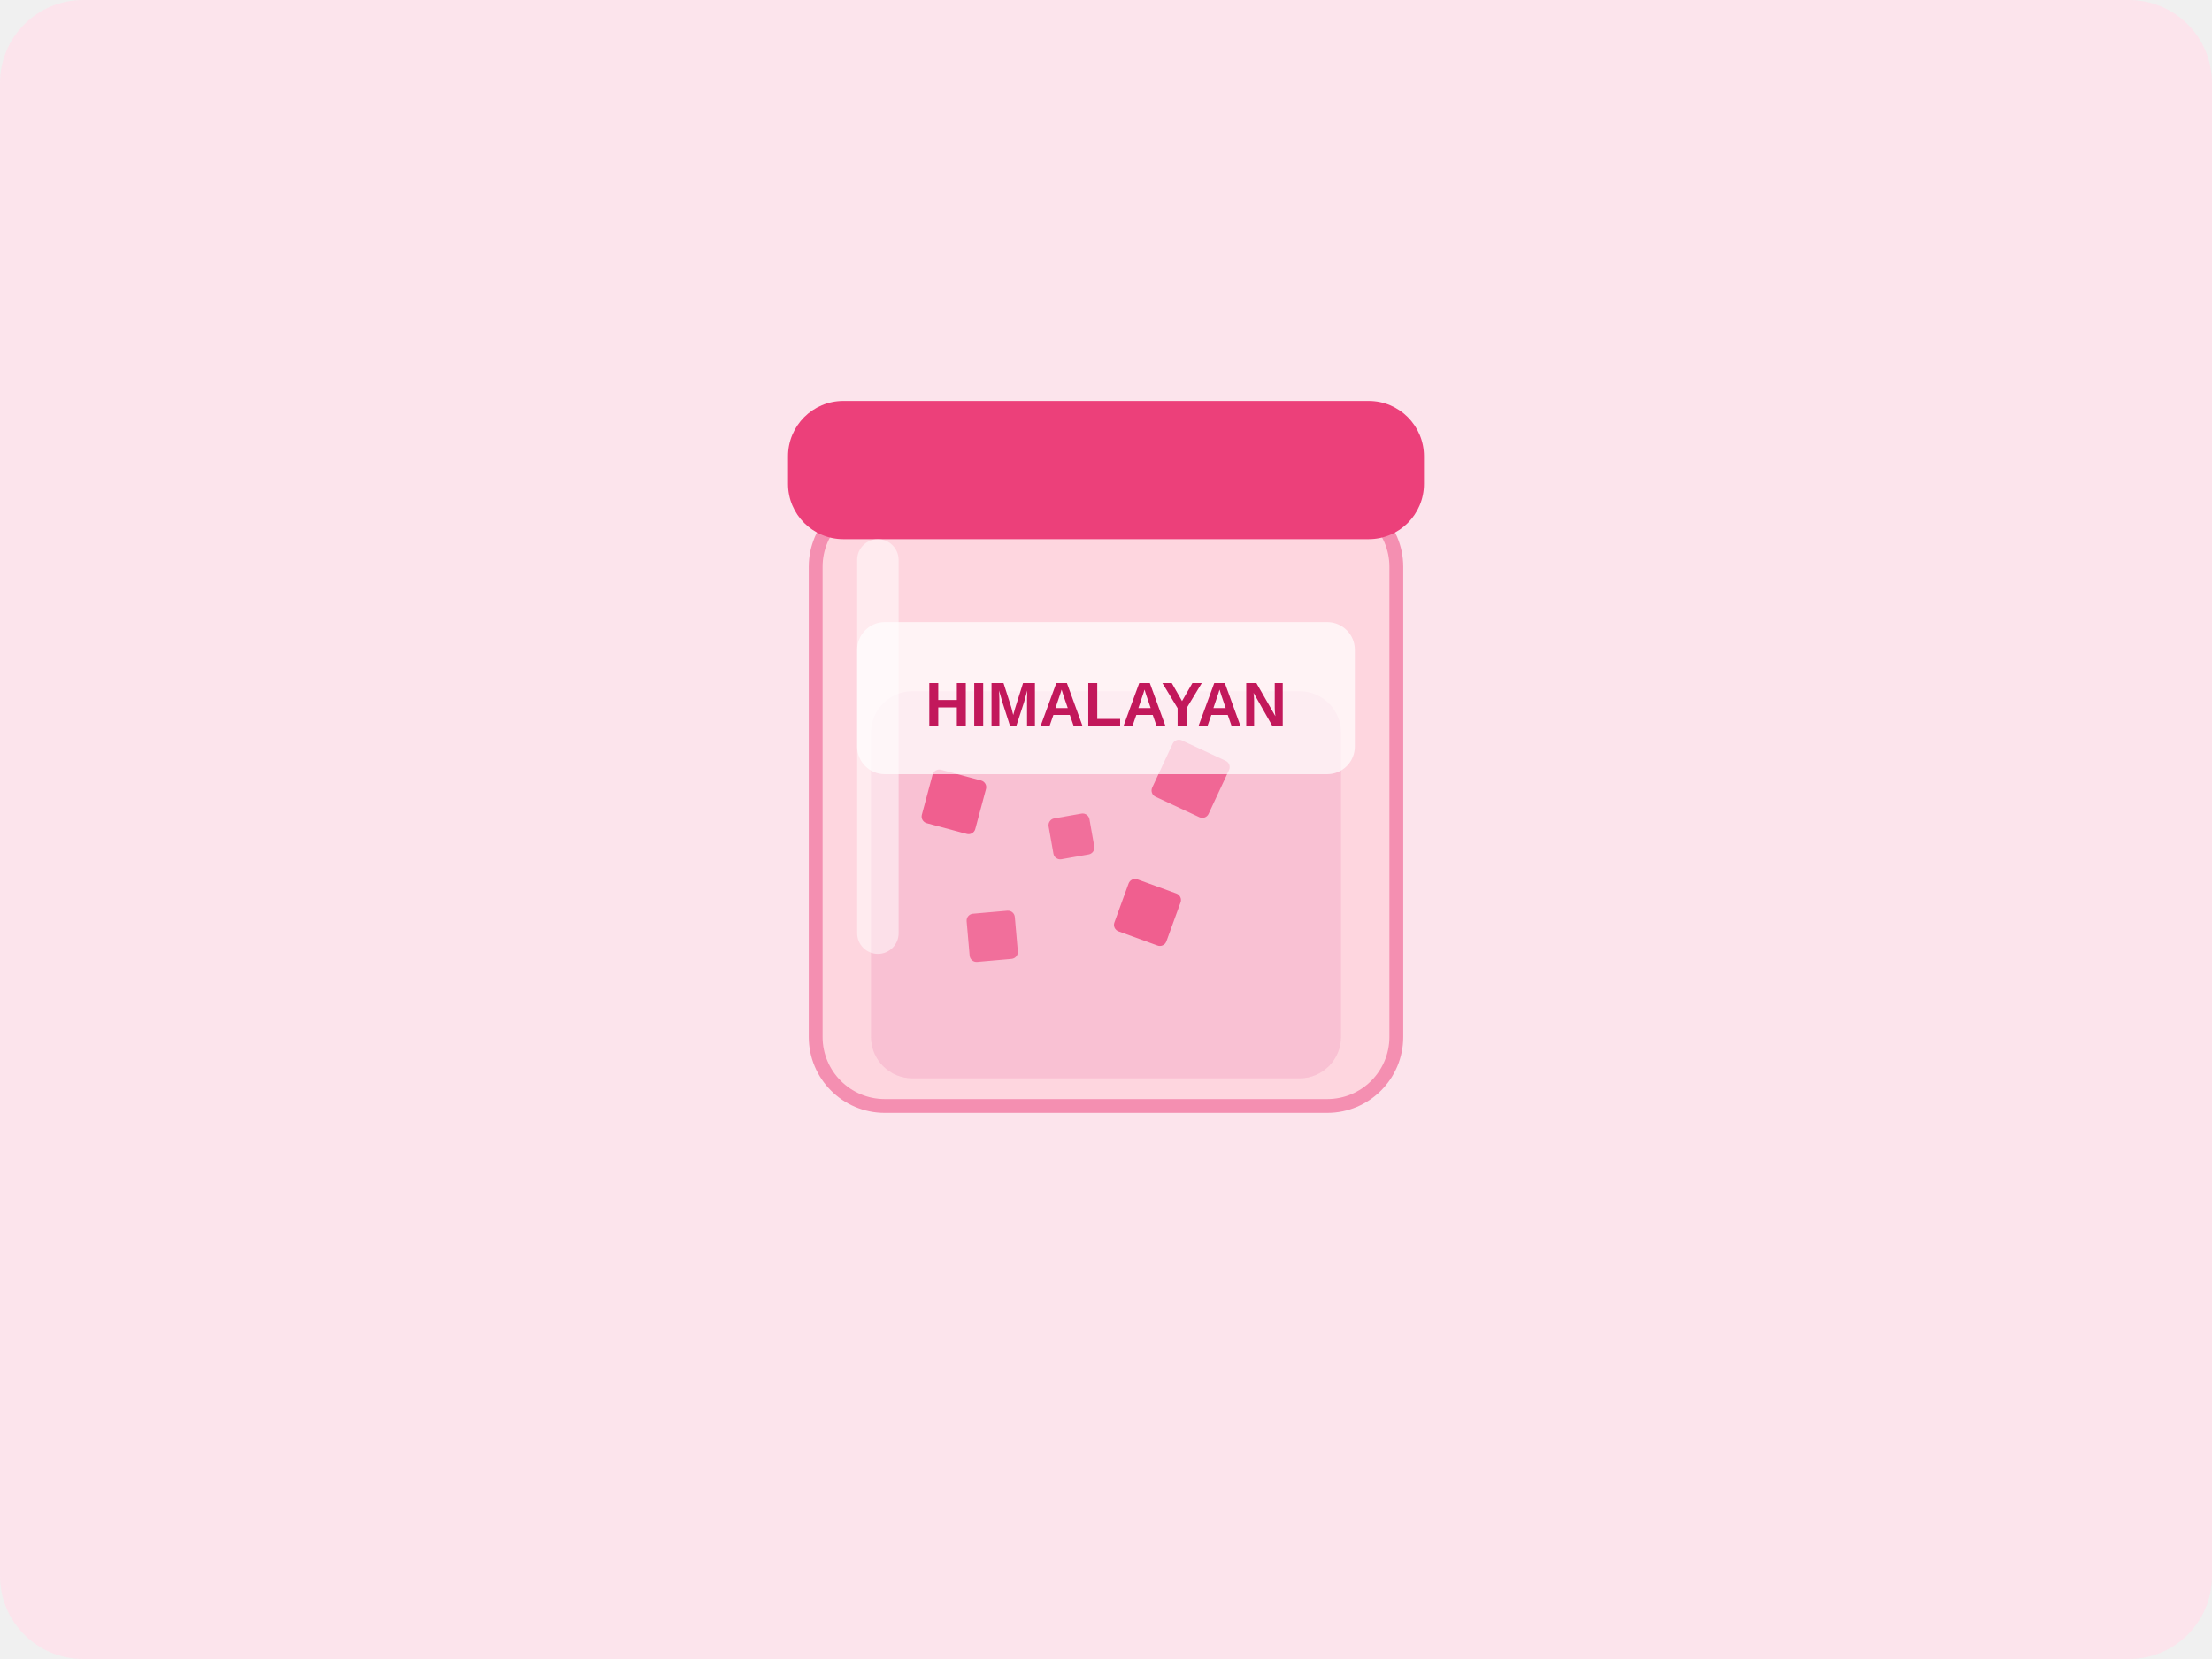
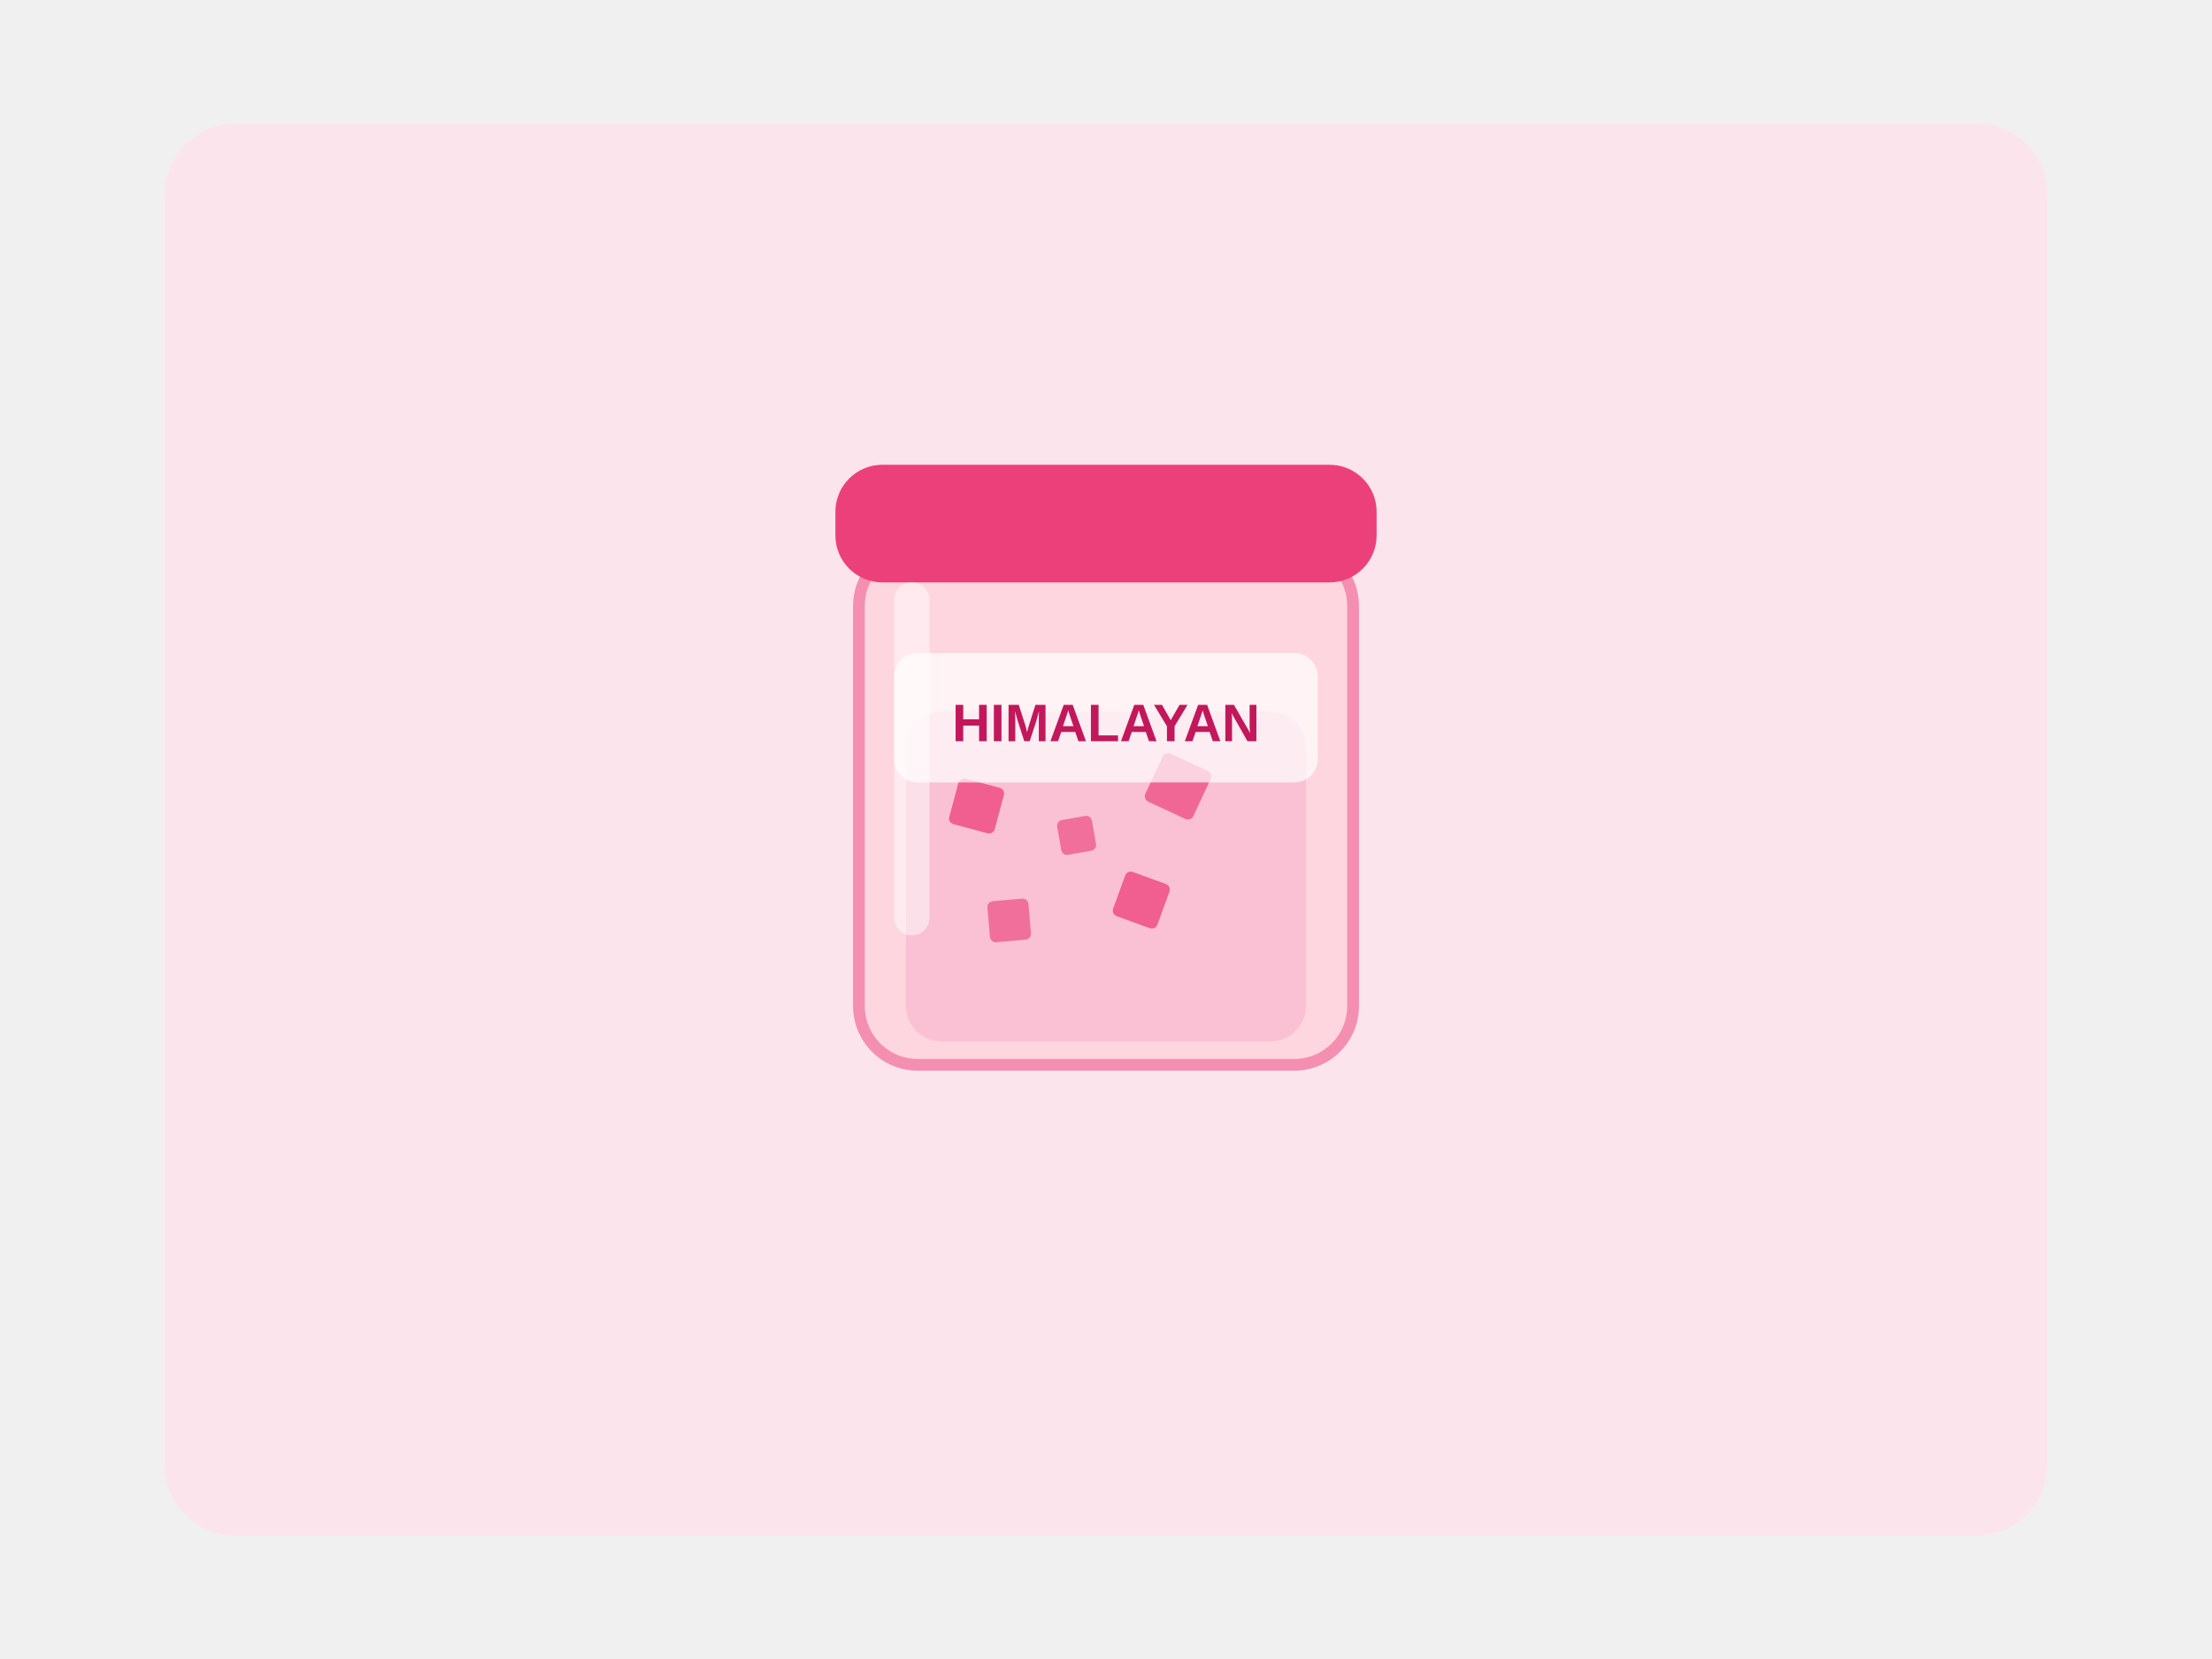
- <svg xmlns="http://www.w3.org/2000/svg" width="320" height="240" viewBox="0 0 320 240">
+ <svg xmlns="http://www.w3.org/2000/svg" width="320" height="240" viewBox="-28 -20 376 280">
  <rect width="320" height="240" fill="#fce4ec" rx="12" />
  <rect x="118" y="72" width="84" height="88" rx="10" fill="rgba(255,200,210,0.5)" stroke="#f48fb1" stroke-width="2" />
  <rect x="114" y="58" width="92" height="20" rx="8" fill="#ec407a" />
  <rect x="126" y="100" width="68" height="56" rx="6" fill="#f8bbd0" opacity="0.8" />
  <rect x="134" y="112" width="8" height="8" rx="1" fill="#e91e63" opacity="0.6" transform="rotate(15,138,116)" />
  <rect x="152" y="118" width="6" height="6" rx="1" fill="#e91e63" opacity="0.5" transform="rotate(-10,155,121)" />
  <rect x="168" y="108" width="9" height="9" rx="1" fill="#e91e63" opacity="0.55" transform="rotate(25,172,112)" />
  <rect x="140" y="132" width="7" height="7" rx="1" fill="#e91e63" opacity="0.5" transform="rotate(-5,143,135)" />
  <rect x="162" y="128" width="8" height="8" rx="1" fill="#e91e63" opacity="0.6" transform="rotate(20,166,132)" />
  <rect x="124" y="78" width="6" height="60" rx="3" fill="rgba(255,255,255,0.5)" />
  <rect x="124" y="90" width="72" height="22" rx="4" fill="white" opacity="0.7" />
  <text x="160" y="105" text-anchor="middle" font-family="Arial,sans-serif" font-size="9" fill="#c2185b" font-weight="bold">HIMALAYAN</text>
</svg>
